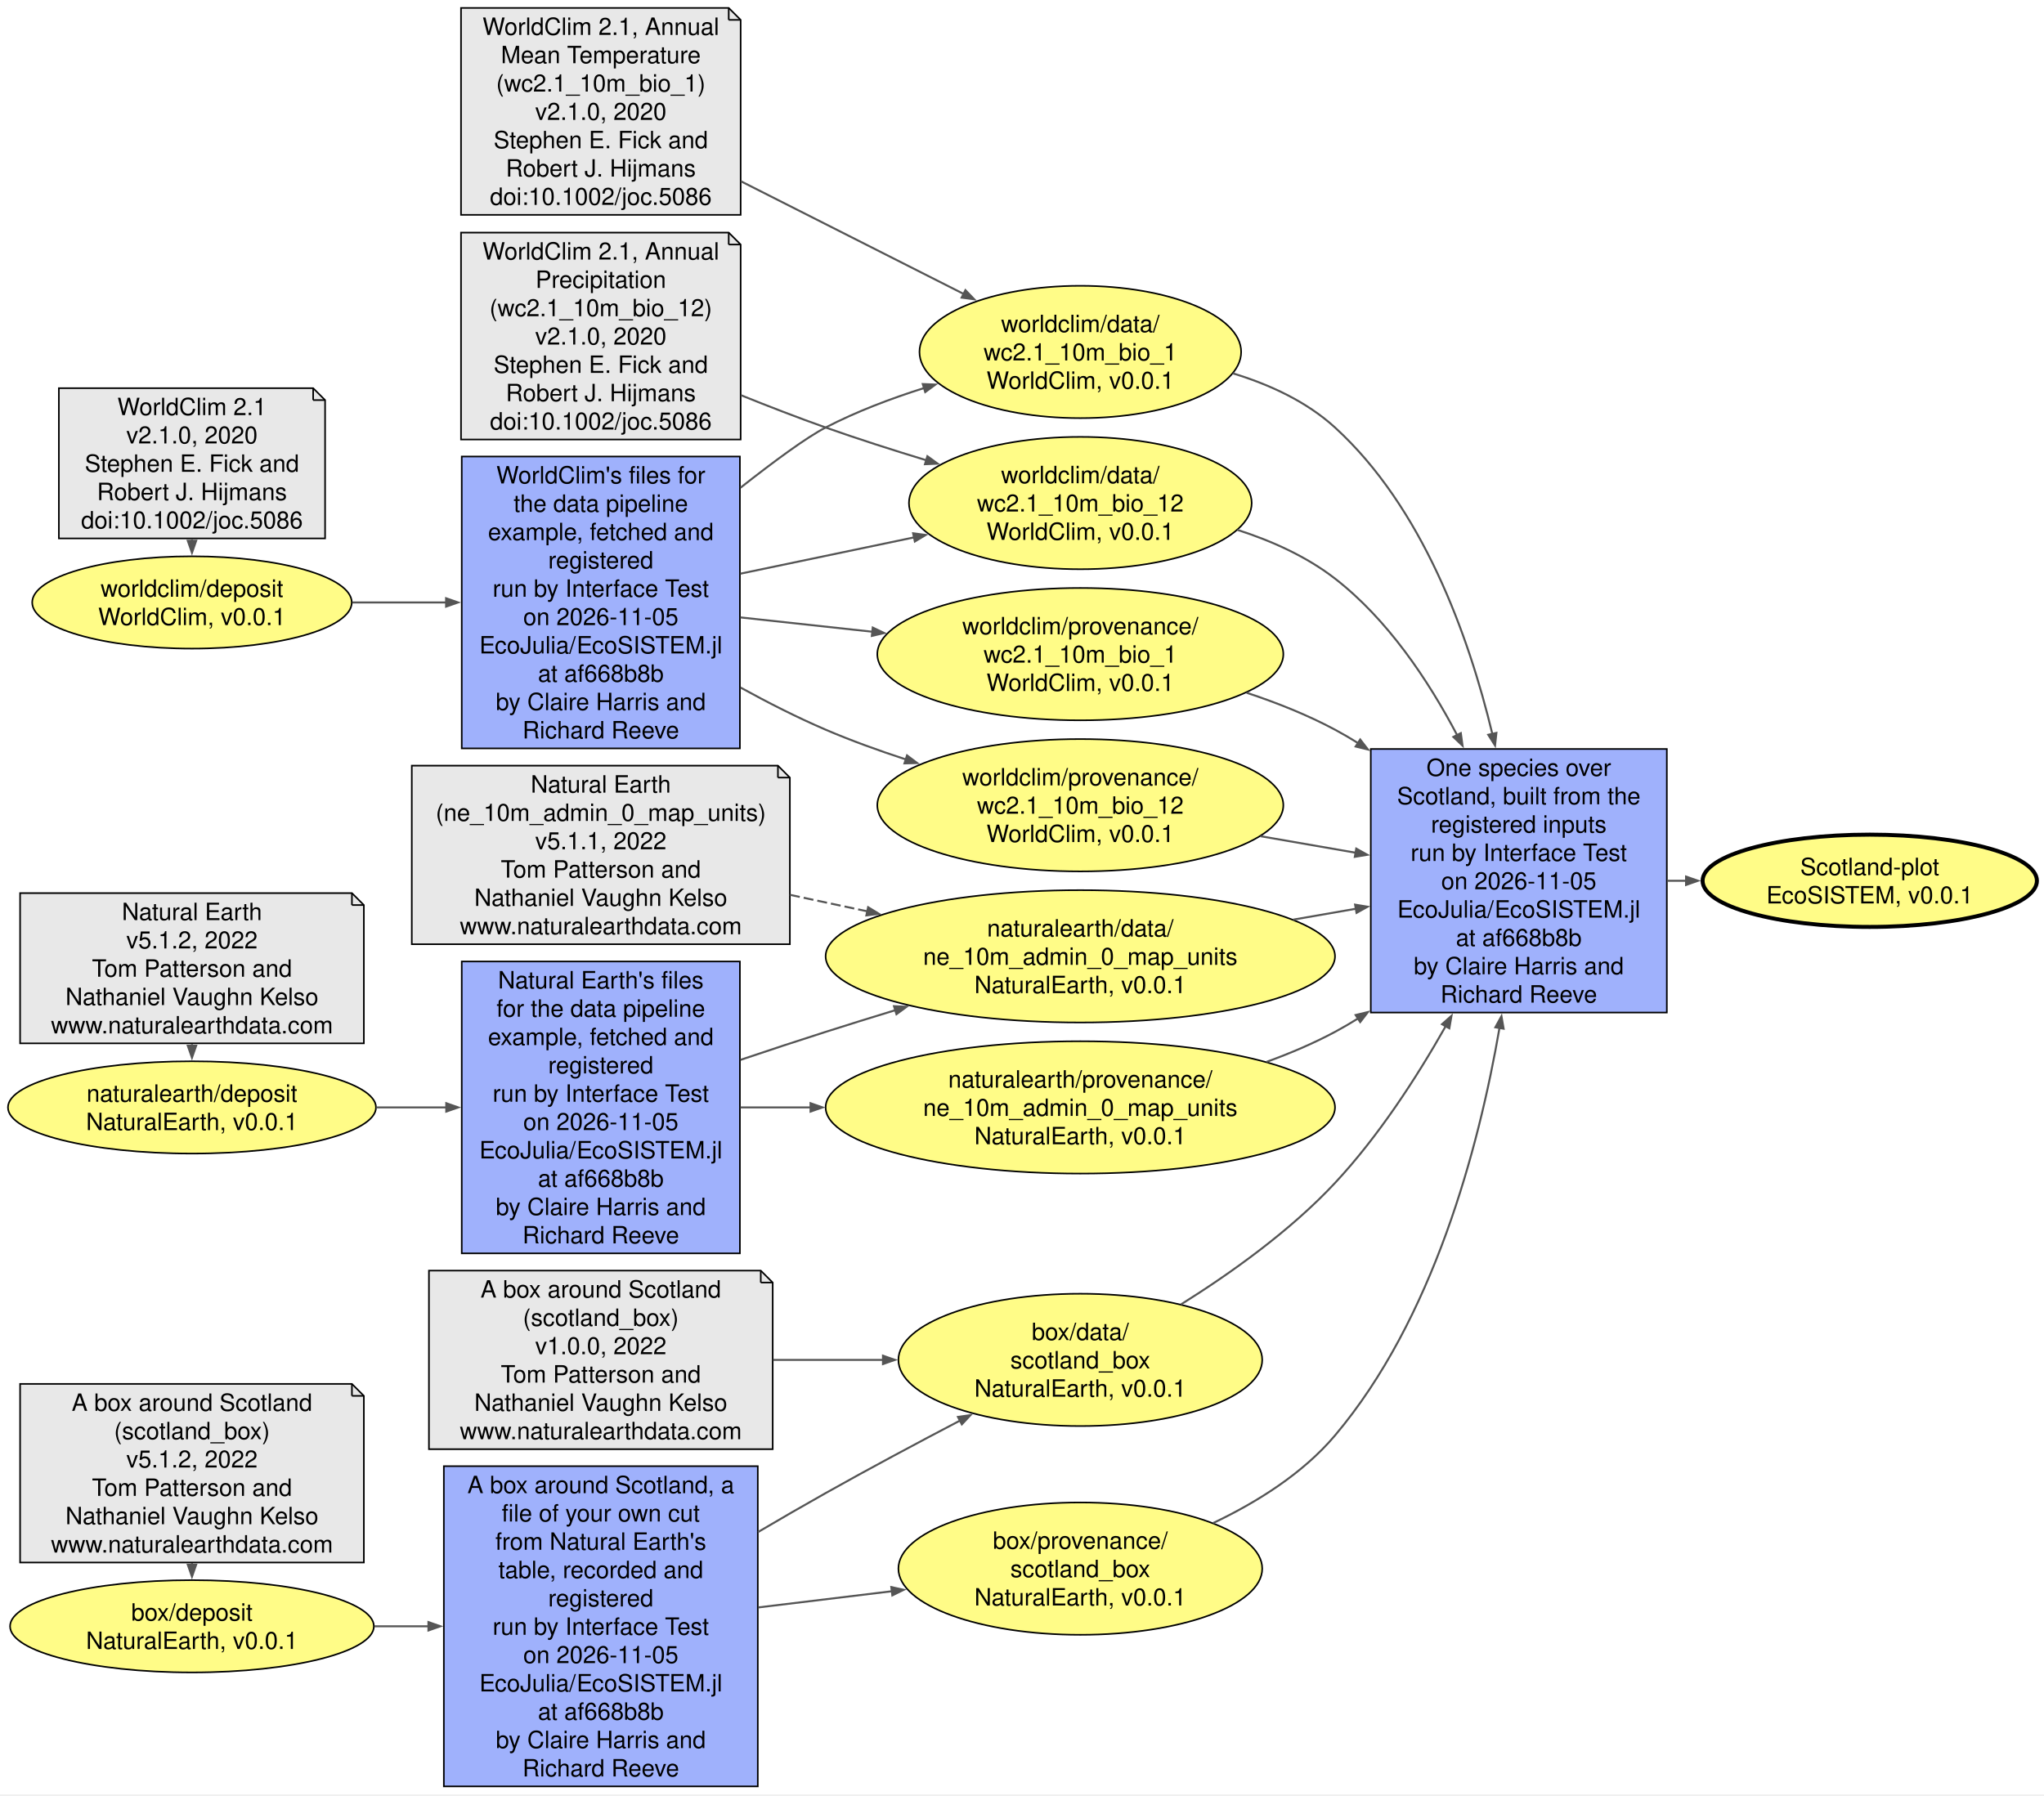
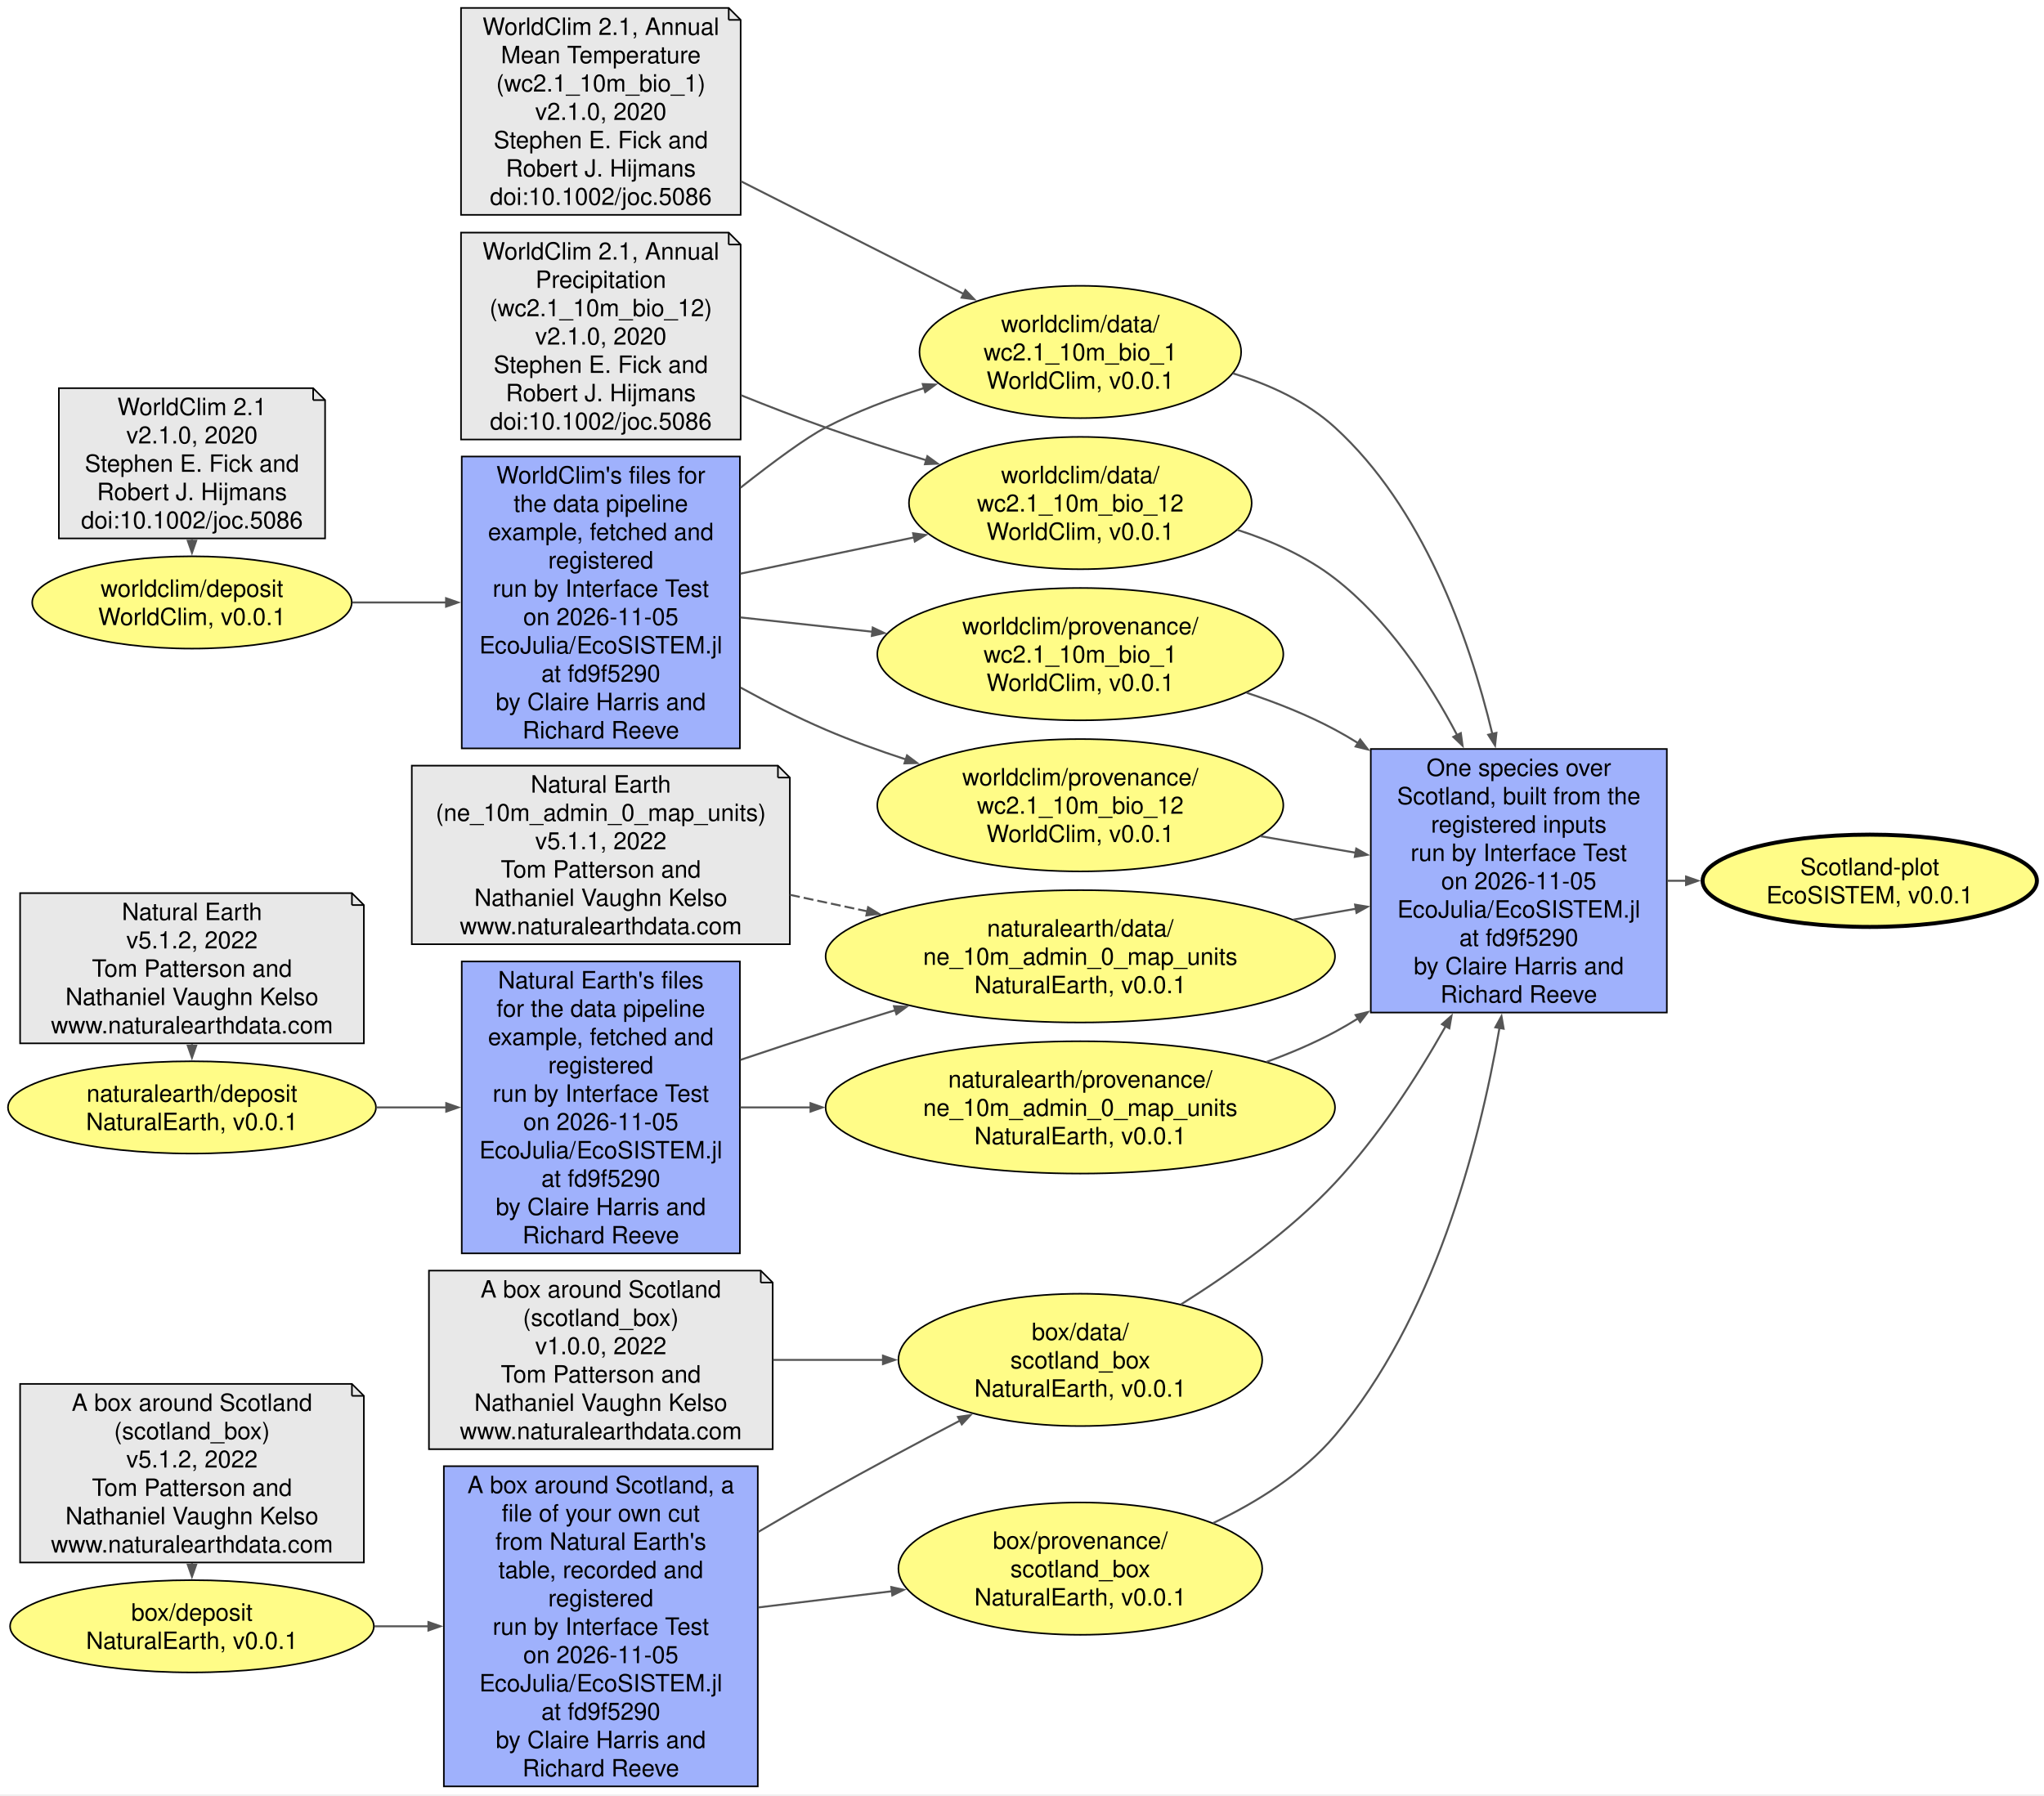
<svg xmlns="http://www.w3.org/2000/svg" width="1028pt" height="903pt" viewBox="0.00 0.00 1028.00 903.00">
  <g id="graph0" class="graph" transform="scale(1 1) rotate(0) translate(4 898.57)">
    <polygon fill="white" stroke="none" points="-4,4 -4,-898.57 1024.44,-898.57 1024.44,4 -4,4" />
    <g id="node1" class="node">
      <ellipse fill="#fffc87" stroke="black" stroke-width="2" cx="936.37" cy="-455.53" rx="84.07" ry="23.21" />
      <text xml:space="preserve" text-anchor="middle" x="936.37" y="-458.38" font-family="Helvetica,sans-Serif" font-size="12.00">Scotland-plot</text>
      <text xml:space="preserve" text-anchor="middle" x="936.37" y="-444.13" font-family="Helvetica,sans-Serif" font-size="12.00">EcoSISTEM, v0.0.1</text>
    </g>
    <g id="node2" class="node">
      <ellipse fill="#fffc87" stroke="black" stroke-width="0.8" cx="539.33" cy="-721.53" rx="80.89" ry="33.28" />
      <text xml:space="preserve" text-anchor="middle" x="539.33" y="-731.51" font-family="Helvetica,sans-Serif" font-size="12.00">worldclim/data/</text>
      <text xml:space="preserve" text-anchor="middle" x="539.33" y="-717.26" font-family="Helvetica,sans-Serif" font-size="12.00">wc2.1_10m_bio_1</text>
      <text xml:space="preserve" text-anchor="middle" x="539.33" y="-703.01" font-family="Helvetica,sans-Serif" font-size="12.00">WorldClim, v0.0.1</text>
    </g>
    <g id="node20" class="node">
      <polygon fill="#9fb1fc" stroke="black" stroke-width="0.8" points="834.31,-521.82 685.42,-521.82 685.42,-389.25 834.31,-389.25 834.31,-521.82" />
      <text xml:space="preserve" text-anchor="middle" x="759.86" y="-508.26" font-family="Helvetica,sans-Serif" font-size="12.00">One species over</text>
      <text xml:space="preserve" text-anchor="middle" x="759.86" y="-494.01" font-family="Helvetica,sans-Serif" font-size="12.00">Scotland, built from the</text>
      <text xml:space="preserve" text-anchor="middle" x="759.86" y="-479.76" font-family="Helvetica,sans-Serif" font-size="12.00">registered inputs</text>
      <text xml:space="preserve" text-anchor="middle" x="759.86" y="-465.51" font-family="Helvetica,sans-Serif" font-size="12.00">run by Interface Test</text>
      <text xml:space="preserve" text-anchor="middle" x="759.86" y="-451.26" font-family="Helvetica,sans-Serif" font-size="12.00">on 2026-11-05</text>
      <text xml:space="preserve" text-anchor="middle" x="759.86" y="-437.01" font-family="Helvetica,sans-Serif" font-size="12.00">EcoJulia/EcoSISTEM.jl</text>
-       <text xml:space="preserve" text-anchor="middle" x="759.86" y="-422.76" font-family="Helvetica,sans-Serif" font-size="12.00">at af668b8b</text>
+       <text xml:space="preserve" text-anchor="middle" x="759.86" y="-422.76" font-family="Helvetica,sans-Serif" font-size="12.00">at fd9f5290</text>
      <text xml:space="preserve" text-anchor="middle" x="759.86" y="-408.51" font-family="Helvetica,sans-Serif" font-size="12.00">by Claire Harris and</text>
      <text xml:space="preserve" text-anchor="middle" x="759.86" y="-394.26" font-family="Helvetica,sans-Serif" font-size="12.00">Richard Reeve</text>
    </g>
    <g id="edge8" class="edge">
      <path fill="none" stroke="#555555" d="M616,-710.79C634.54,-705.15 653.13,-696.58 667.42,-683.53 711.32,-643.45 734.52,-579.42 746.55,-529.4" />
      <polygon fill="#555555" stroke="#555555" points="748.59,-529.92 747.91,-523.6 744.5,-528.97 748.59,-529.92" />
    </g>
    <g id="node3" class="node">
      <polygon fill="#e8e8e8" stroke="black" stroke-width="0.8" points="362.5,-894.57 227.86,-894.57 227.86,-790.5 368.5,-790.5 368.5,-888.57 362.5,-894.57" />
      <polyline fill="none" stroke="black" stroke-width="0.8" points="362.5,-894.57 362.5,-888.57" />
      <polyline fill="none" stroke="black" stroke-width="0.8" points="368.5,-888.57 362.5,-888.57" />
      <text xml:space="preserve" text-anchor="middle" x="298.18" y="-881.01" font-family="Helvetica,sans-Serif" font-size="12.00">WorldClim 2.1, Annual</text>
      <text xml:space="preserve" text-anchor="middle" x="298.18" y="-866.76" font-family="Helvetica,sans-Serif" font-size="12.00">Mean Temperature</text>
      <text xml:space="preserve" text-anchor="middle" x="298.18" y="-852.51" font-family="Helvetica,sans-Serif" font-size="12.00">(wc2.1_10m_bio_1)</text>
      <text xml:space="preserve" text-anchor="middle" x="298.18" y="-838.26" font-family="Helvetica,sans-Serif" font-size="12.00">v2.1.0, 2020</text>
      <text xml:space="preserve" text-anchor="middle" x="298.18" y="-824.01" font-family="Helvetica,sans-Serif" font-size="12.00">Stephen E. Fick and</text>
      <text xml:space="preserve" text-anchor="middle" x="298.18" y="-809.76" font-family="Helvetica,sans-Serif" font-size="12.00">Robert J. Hijmans</text>
      <text xml:space="preserve" text-anchor="middle" x="298.18" y="-795.51" font-family="Helvetica,sans-Serif" font-size="12.00">doi:10.1002/joc.5086</text>
    </g>
    <g id="edge1" class="edge">
      <path fill="none" stroke="#555555" d="M368.67,-807.37C404.23,-789.38 446.99,-767.75 480.69,-750.7" />
      <polygon fill="#555555" stroke="#555555" points="481.55,-752.62 485.96,-748.03 479.65,-748.87 481.55,-752.62" />
    </g>
    <g id="node4" class="node">
      <ellipse fill="#fffc87" stroke="black" stroke-width="0.8" cx="539.33" cy="-645.53" rx="86.19" ry="33.28" />
      <text xml:space="preserve" text-anchor="middle" x="539.33" y="-655.51" font-family="Helvetica,sans-Serif" font-size="12.00">worldclim/data/</text>
      <text xml:space="preserve" text-anchor="middle" x="539.33" y="-641.26" font-family="Helvetica,sans-Serif" font-size="12.00">wc2.1_10m_bio_12</text>
      <text xml:space="preserve" text-anchor="middle" x="539.33" y="-627.01" font-family="Helvetica,sans-Serif" font-size="12.00">WorldClim, v0.0.1</text>
    </g>
    <g id="edge9" class="edge">
      <path fill="none" stroke="#555555" d="M618.3,-632.05C635.66,-626.48 653.13,-618.62 667.42,-607.53 693.77,-587.09 714.19,-556.73 728.99,-528.52" />
      <polygon fill="#555555" stroke="#555555" points="730.69,-529.8 731.56,-523.5 726.95,-527.89 730.69,-529.8" />
    </g>
    <g id="node5" class="node">
      <polygon fill="#e8e8e8" stroke="black" stroke-width="0.8" points="362.5,-781.57 227.86,-781.57 227.86,-677.5 368.5,-677.5 368.5,-775.57 362.5,-781.57" />
      <polyline fill="none" stroke="black" stroke-width="0.8" points="362.5,-781.57 362.5,-775.57" />
      <polyline fill="none" stroke="black" stroke-width="0.8" points="368.5,-775.57 362.5,-775.57" />
      <text xml:space="preserve" text-anchor="middle" x="298.18" y="-768.01" font-family="Helvetica,sans-Serif" font-size="12.00">WorldClim 2.1, Annual</text>
      <text xml:space="preserve" text-anchor="middle" x="298.18" y="-753.76" font-family="Helvetica,sans-Serif" font-size="12.00">Precipitation</text>
      <text xml:space="preserve" text-anchor="middle" x="298.18" y="-739.51" font-family="Helvetica,sans-Serif" font-size="12.00">(wc2.1_10m_bio_12)</text>
      <text xml:space="preserve" text-anchor="middle" x="298.18" y="-725.26" font-family="Helvetica,sans-Serif" font-size="12.00">v2.1.0, 2020</text>
      <text xml:space="preserve" text-anchor="middle" x="298.18" y="-711.01" font-family="Helvetica,sans-Serif" font-size="12.00">Stephen E. Fick and</text>
      <text xml:space="preserve" text-anchor="middle" x="298.18" y="-696.76" font-family="Helvetica,sans-Serif" font-size="12.00">Robert J. Hijmans</text>
      <text xml:space="preserve" text-anchor="middle" x="298.18" y="-682.51" font-family="Helvetica,sans-Serif" font-size="12.00">doi:10.1002/joc.5086</text>
    </g>
    <g id="edge2" class="edge">
      <path fill="none" stroke="#555555" d="M368.71,-699.75C382.7,-694.11 397.37,-688.44 411.25,-683.53 427.49,-677.79 445.09,-672.16 461.87,-667.06" />
      <polygon fill="#555555" stroke="#555555" points="462.42,-669.09 467.56,-665.35 461.21,-665.07 462.42,-669.09" />
    </g>
    <g id="node6" class="node">
      <ellipse fill="#fffc87" stroke="black" stroke-width="0.8" cx="539.33" cy="-569.53" rx="102.1" ry="33.28" />
      <text xml:space="preserve" text-anchor="middle" x="539.33" y="-579.51" font-family="Helvetica,sans-Serif" font-size="12.00">worldclim/provenance/</text>
      <text xml:space="preserve" text-anchor="middle" x="539.33" y="-565.26" font-family="Helvetica,sans-Serif" font-size="12.00">wc2.1_10m_bio_1</text>
      <text xml:space="preserve" text-anchor="middle" x="539.33" y="-551.01" font-family="Helvetica,sans-Serif" font-size="12.00">WorldClim, v0.0.1</text>
    </g>
    <g id="edge10" class="edge">
      <path fill="none" stroke="#555555" d="M622.95,-550.12C638.18,-545.08 653.61,-538.93 667.42,-531.53 671.36,-529.42 675.29,-527.12 679.18,-524.69" />
      <polygon fill="#555555" stroke="#555555" points="680.09,-526.6 683.98,-521.57 677.81,-523.07 680.09,-526.6" />
    </g>
    <g id="node7" class="node">
      <ellipse fill="#fffc87" stroke="black" stroke-width="0.8" cx="539.33" cy="-493.53" rx="102.1" ry="33.28" />
      <text xml:space="preserve" text-anchor="middle" x="539.33" y="-503.51" font-family="Helvetica,sans-Serif" font-size="12.00">worldclim/provenance/</text>
      <text xml:space="preserve" text-anchor="middle" x="539.33" y="-489.26" font-family="Helvetica,sans-Serif" font-size="12.00">wc2.1_10m_bio_12</text>
      <text xml:space="preserve" text-anchor="middle" x="539.33" y="-475.01" font-family="Helvetica,sans-Serif" font-size="12.00">WorldClim, v0.0.1</text>
    </g>
    <g id="edge11" class="edge">
      <path fill="none" stroke="#555555" d="M629.85,-477.97C645.79,-475.2 662.32,-472.32 678.01,-469.6" />
      <polygon fill="#555555" stroke="#555555" points="678.11,-471.71 683.66,-468.61 677.39,-467.57 678.11,-471.71" />
    </g>
    <g id="node8" class="node">
      <ellipse fill="#fffc87" stroke="black" stroke-width="0.8" cx="539.33" cy="-417.53" rx="128.09" ry="33.28" />
      <text xml:space="preserve" text-anchor="middle" x="539.33" y="-427.51" font-family="Helvetica,sans-Serif" font-size="12.00">naturalearth/data/</text>
      <text xml:space="preserve" text-anchor="middle" x="539.33" y="-413.26" font-family="Helvetica,sans-Serif" font-size="12.00">ne_10m_admin_0_map_units</text>
      <text xml:space="preserve" text-anchor="middle" x="539.33" y="-399.01" font-family="Helvetica,sans-Serif" font-size="12.00">NaturalEarth, v0.0.1</text>
    </g>
    <g id="edge12" class="edge">
      <path fill="none" stroke="#555555" d="M646.4,-435.98C657.09,-437.84 667.82,-439.7 678.18,-441.51" />
      <polygon fill="#555555" stroke="#555555" points="677.53,-443.52 683.8,-442.48 678.25,-439.39 677.53,-443.52" />
    </g>
    <g id="node9" class="node">
      <polygon fill="#e8e8e8" stroke="black" stroke-width="0.8" points="387.25,-513.44 203.11,-513.44 203.11,-423.62 393.25,-423.62 393.25,-507.44 387.25,-513.44" />
      <polyline fill="none" stroke="black" stroke-width="0.8" points="387.25,-513.44 387.25,-507.44" />
      <polyline fill="none" stroke="black" stroke-width="0.8" points="393.25,-507.44 387.25,-507.44" />
      <text xml:space="preserve" text-anchor="middle" x="298.18" y="-499.88" font-family="Helvetica,sans-Serif" font-size="12.00">Natural Earth</text>
      <text xml:space="preserve" text-anchor="middle" x="298.18" y="-485.63" font-family="Helvetica,sans-Serif" font-size="12.00">(ne_10m_admin_0_map_units)</text>
      <text xml:space="preserve" text-anchor="middle" x="298.18" y="-471.38" font-family="Helvetica,sans-Serif" font-size="12.00">v5.1.1, 2022</text>
      <text xml:space="preserve" text-anchor="middle" x="298.18" y="-457.13" font-family="Helvetica,sans-Serif" font-size="12.00">Tom Patterson and</text>
      <text xml:space="preserve" text-anchor="middle" x="298.18" y="-442.88" font-family="Helvetica,sans-Serif" font-size="12.00">Nathaniel Vaughn Kelso</text>
      <text xml:space="preserve" text-anchor="middle" x="298.18" y="-428.63" font-family="Helvetica,sans-Serif" font-size="12.00">www.naturalearthdata.com</text>
    </g>
    <g id="edge5" class="edge">
      <path fill="none" stroke="#555555" stroke-dasharray="5,2" d="M393.35,-448.45C406.15,-445.72 419.35,-442.91 432.33,-440.14" />
      <polygon fill="#555555" stroke="#555555" points="432.61,-442.23 438.04,-438.92 431.73,-438.12 432.61,-442.23" />
    </g>
    <g id="node10" class="node">
      <ellipse fill="#fffc87" stroke="black" stroke-width="0.8" cx="539.33" cy="-341.53" rx="128.09" ry="33.28" />
      <text xml:space="preserve" text-anchor="middle" x="539.33" y="-351.51" font-family="Helvetica,sans-Serif" font-size="12.00">naturalearth/provenance/</text>
      <text xml:space="preserve" text-anchor="middle" x="539.33" y="-337.26" font-family="Helvetica,sans-Serif" font-size="12.00">ne_10m_admin_0_map_units</text>
      <text xml:space="preserve" text-anchor="middle" x="539.33" y="-323.01" font-family="Helvetica,sans-Serif" font-size="12.00">NaturalEarth, v0.0.1</text>
    </g>
    <g id="edge13" class="edge">
      <path fill="none" stroke="#555555" d="M633.04,-364.45C644.91,-368.76 656.66,-373.77 667.42,-379.53 671.36,-381.65 675.29,-383.95 679.18,-386.38" />
      <polygon fill="#555555" stroke="#555555" points="677.81,-388 683.98,-389.5 680.09,-384.47 677.81,-388" />
    </g>
    <g id="node11" class="node">
      <ellipse fill="#fffc87" stroke="black" stroke-width="0.8" cx="539.33" cy="-214.53" rx="91.49" ry="33.28" />
      <text xml:space="preserve" text-anchor="middle" x="539.33" y="-224.51" font-family="Helvetica,sans-Serif" font-size="12.00">box/data/</text>
      <text xml:space="preserve" text-anchor="middle" x="539.33" y="-210.26" font-family="Helvetica,sans-Serif" font-size="12.00">scotland_box</text>
      <text xml:space="preserve" text-anchor="middle" x="539.33" y="-196.01" font-family="Helvetica,sans-Serif" font-size="12.00">NaturalEarth, v0.0.1</text>
    </g>
    <g id="edge14" class="edge">
      <path fill="none" stroke="#555555" d="M589.91,-242.41C615.09,-258.17 645,-279.51 667.42,-303.53 689.1,-326.78 708.17,-355.99 723.2,-382.58" />
      <polygon fill="#555555" stroke="#555555" points="721.24,-383.38 726,-387.6 724.91,-381.33 721.24,-383.38" />
    </g>
    <g id="node12" class="node">
      <polygon fill="#e8e8e8" stroke="black" stroke-width="0.8" points="378.62,-259.44 211.73,-259.44 211.73,-169.62 384.62,-169.62 384.62,-253.44 378.62,-259.44" />
      <polyline fill="none" stroke="black" stroke-width="0.8" points="378.62,-259.44 378.62,-253.44" />
      <polyline fill="none" stroke="black" stroke-width="0.8" points="384.62,-253.44 378.62,-253.44" />
      <text xml:space="preserve" text-anchor="middle" x="298.18" y="-245.88" font-family="Helvetica,sans-Serif" font-size="12.00">A box around Scotland</text>
      <text xml:space="preserve" text-anchor="middle" x="298.18" y="-231.63" font-family="Helvetica,sans-Serif" font-size="12.00">(scotland_box)</text>
      <text xml:space="preserve" text-anchor="middle" x="298.18" y="-217.38" font-family="Helvetica,sans-Serif" font-size="12.00">v1.0.0, 2022</text>
      <text xml:space="preserve" text-anchor="middle" x="298.18" y="-203.13" font-family="Helvetica,sans-Serif" font-size="12.00">Tom Patterson and</text>
      <text xml:space="preserve" text-anchor="middle" x="298.18" y="-188.88" font-family="Helvetica,sans-Serif" font-size="12.00">Nathaniel Vaughn Kelso</text>
      <text xml:space="preserve" text-anchor="middle" x="298.18" y="-174.63" font-family="Helvetica,sans-Serif" font-size="12.00">www.naturalearthdata.com</text>
    </g>
    <g id="edge3" class="edge">
      <path fill="none" stroke="#555555" d="M384.84,-214.53C402.83,-214.53 421.93,-214.53 440.32,-214.53" />
      <polygon fill="#555555" stroke="#555555" points="440.09,-216.64 446.09,-214.54 440.09,-212.44 440.09,-216.64" />
    </g>
    <g id="node13" class="node">
      <ellipse fill="#fffc87" stroke="black" stroke-width="0.8" cx="539.33" cy="-109.53" rx="91.49" ry="33.28" />
      <text xml:space="preserve" text-anchor="middle" x="539.33" y="-119.51" font-family="Helvetica,sans-Serif" font-size="12.00">box/provenance/</text>
      <text xml:space="preserve" text-anchor="middle" x="539.33" y="-105.26" font-family="Helvetica,sans-Serif" font-size="12.00">scotland_box</text>
      <text xml:space="preserve" text-anchor="middle" x="539.33" y="-91.01" font-family="Helvetica,sans-Serif" font-size="12.00">NaturalEarth, v0.0.1</text>
    </g>
    <g id="edge15" class="edge">
      <path fill="none" stroke="#555555" d="M606.14,-132.46C628.19,-142.94 651.25,-157.38 667.42,-176.53 716.71,-234.92 739.63,-320.6 750.16,-381.58" />
      <polygon fill="#555555" stroke="#555555" points="748.07,-381.83 751.14,-387.4 752.22,-381.13 748.07,-381.83" />
    </g>
    <g id="node14" class="node">
      <ellipse fill="#fffc87" stroke="black" stroke-width="0.8" cx="92.55" cy="-595.53" rx="80.36" ry="23.21" />
      <text xml:space="preserve" text-anchor="middle" x="92.55" y="-598.38" font-family="Helvetica,sans-Serif" font-size="12.00">worldclim/deposit</text>
      <text xml:space="preserve" text-anchor="middle" x="92.55" y="-584.13" font-family="Helvetica,sans-Serif" font-size="12.00">WorldClim, v0.0.1</text>
    </g>
    <g id="node21" class="node">
      <polygon fill="#9fb1fc" stroke="black" stroke-width="0.8" points="368.12,-668.94 228.23,-668.94 228.23,-522.12 368.12,-522.12 368.12,-668.94" />
      <text xml:space="preserve" text-anchor="middle" x="298.18" y="-655.38" font-family="Helvetica,sans-Serif" font-size="12.00">WorldClim's files for</text>
      <text xml:space="preserve" text-anchor="middle" x="298.18" y="-641.13" font-family="Helvetica,sans-Serif" font-size="12.00">the data pipeline</text>
      <text xml:space="preserve" text-anchor="middle" x="298.18" y="-626.88" font-family="Helvetica,sans-Serif" font-size="12.00">example, fetched and</text>
      <text xml:space="preserve" text-anchor="middle" x="298.18" y="-612.63" font-family="Helvetica,sans-Serif" font-size="12.00">registered</text>
      <text xml:space="preserve" text-anchor="middle" x="298.18" y="-598.38" font-family="Helvetica,sans-Serif" font-size="12.00">run by Interface Test</text>
      <text xml:space="preserve" text-anchor="middle" x="298.18" y="-584.13" font-family="Helvetica,sans-Serif" font-size="12.00">on 2026-11-05</text>
      <text xml:space="preserve" text-anchor="middle" x="298.18" y="-569.88" font-family="Helvetica,sans-Serif" font-size="12.00">EcoJulia/EcoSISTEM.jl</text>
-       <text xml:space="preserve" text-anchor="middle" x="298.18" y="-555.63" font-family="Helvetica,sans-Serif" font-size="12.00">at af668b8b</text>
+       <text xml:space="preserve" text-anchor="middle" x="298.18" y="-555.63" font-family="Helvetica,sans-Serif" font-size="12.00">at fd9f5290</text>
      <text xml:space="preserve" text-anchor="middle" x="298.18" y="-541.38" font-family="Helvetica,sans-Serif" font-size="12.00">by Claire Harris and</text>
      <text xml:space="preserve" text-anchor="middle" x="298.18" y="-527.13" font-family="Helvetica,sans-Serif" font-size="12.00">Richard Reeve</text>
    </g>
    <g id="edge16" class="edge">
      <path fill="none" stroke="#555555" d="M173.15,-595.53C188.68,-595.53 204.94,-595.53 220.37,-595.53" />
      <polygon fill="#555555" stroke="#555555" points="220.36,-597.64 226.36,-595.54 220.36,-593.44 220.36,-597.64" />
    </g>
    <g id="node15" class="node">
      <polygon fill="#e8e8e8" stroke="black" stroke-width="0.8" points="153.5,-703.32 25.61,-703.32 25.61,-627.75 159.5,-627.75 159.5,-697.32 153.5,-703.32" />
      <polyline fill="none" stroke="black" stroke-width="0.8" points="153.5,-703.32 153.5,-697.32" />
      <polyline fill="none" stroke="black" stroke-width="0.8" points="159.5,-697.32 153.5,-697.32" />
      <text xml:space="preserve" text-anchor="middle" x="92.55" y="-689.76" font-family="Helvetica,sans-Serif" font-size="12.00">WorldClim 2.1</text>
      <text xml:space="preserve" text-anchor="middle" x="92.55" y="-675.51" font-family="Helvetica,sans-Serif" font-size="12.00">v2.1.0, 2020</text>
      <text xml:space="preserve" text-anchor="middle" x="92.55" y="-661.26" font-family="Helvetica,sans-Serif" font-size="12.00">Stephen E. Fick and</text>
      <text xml:space="preserve" text-anchor="middle" x="92.55" y="-647.01" font-family="Helvetica,sans-Serif" font-size="12.00">Robert J. Hijmans</text>
      <text xml:space="preserve" text-anchor="middle" x="92.55" y="-632.76" font-family="Helvetica,sans-Serif" font-size="12.00">doi:10.1002/joc.5086</text>
    </g>
    <g id="edge4" class="edge">
      <path fill="none" stroke="#555555" d="M92.55,-627.4C92.55,-627.06 92.55,-626.71 92.55,-626.36" />
      <polygon fill="#555555" stroke="#555555" points="94.65,-626.56 92.55,-620.56 90.45,-626.56 94.65,-626.56" />
    </g>
    <g id="node16" class="node">
      <ellipse fill="#fffc87" stroke="black" stroke-width="0.8" cx="92.55" cy="-341.53" rx="92.55" ry="23.21" />
      <text xml:space="preserve" text-anchor="middle" x="92.55" y="-344.38" font-family="Helvetica,sans-Serif" font-size="12.00">naturalearth/deposit</text>
      <text xml:space="preserve" text-anchor="middle" x="92.55" y="-330.13" font-family="Helvetica,sans-Serif" font-size="12.00">NaturalEarth, v0.0.1</text>
    </g>
    <g id="node22" class="node">
      <polygon fill="#9fb1fc" stroke="black" stroke-width="0.8" points="368.12,-414.94 228.23,-414.94 228.23,-268.12 368.12,-268.12 368.12,-414.94" />
      <text xml:space="preserve" text-anchor="middle" x="298.18" y="-401.38" font-family="Helvetica,sans-Serif" font-size="12.00">Natural Earth's files</text>
      <text xml:space="preserve" text-anchor="middle" x="298.18" y="-387.13" font-family="Helvetica,sans-Serif" font-size="12.00">for the data pipeline</text>
      <text xml:space="preserve" text-anchor="middle" x="298.18" y="-372.88" font-family="Helvetica,sans-Serif" font-size="12.00">example, fetched and</text>
      <text xml:space="preserve" text-anchor="middle" x="298.18" y="-358.63" font-family="Helvetica,sans-Serif" font-size="12.00">registered</text>
      <text xml:space="preserve" text-anchor="middle" x="298.18" y="-344.38" font-family="Helvetica,sans-Serif" font-size="12.00">run by Interface Test</text>
      <text xml:space="preserve" text-anchor="middle" x="298.18" y="-330.13" font-family="Helvetica,sans-Serif" font-size="12.00">on 2026-11-05</text>
      <text xml:space="preserve" text-anchor="middle" x="298.18" y="-315.88" font-family="Helvetica,sans-Serif" font-size="12.00">EcoJulia/EcoSISTEM.jl</text>
-       <text xml:space="preserve" text-anchor="middle" x="298.18" y="-301.63" font-family="Helvetica,sans-Serif" font-size="12.00">at af668b8b</text>
+       <text xml:space="preserve" text-anchor="middle" x="298.18" y="-301.63" font-family="Helvetica,sans-Serif" font-size="12.00">at fd9f5290</text>
      <text xml:space="preserve" text-anchor="middle" x="298.18" y="-287.38" font-family="Helvetica,sans-Serif" font-size="12.00">by Claire Harris and</text>
      <text xml:space="preserve" text-anchor="middle" x="298.18" y="-273.13" font-family="Helvetica,sans-Serif" font-size="12.00">Richard Reeve</text>
    </g>
    <g id="edge17" class="edge">
      <path fill="none" stroke="#555555" d="M185.24,-341.53C197.01,-341.53 208.97,-341.53 220.48,-341.53" />
      <polygon fill="#555555" stroke="#555555" points="220.45,-343.64 226.45,-341.54 220.45,-339.44 220.45,-343.64" />
    </g>
    <g id="node17" class="node">
      <polygon fill="#e8e8e8" stroke="black" stroke-width="0.8" points="173,-449.32 6.11,-449.32 6.11,-373.75 179,-373.75 179,-443.32 173,-449.32" />
      <polyline fill="none" stroke="black" stroke-width="0.8" points="173,-449.32 173,-443.32" />
      <polyline fill="none" stroke="black" stroke-width="0.8" points="179,-443.32 173,-443.32" />
      <text xml:space="preserve" text-anchor="middle" x="92.55" y="-435.76" font-family="Helvetica,sans-Serif" font-size="12.00">Natural Earth</text>
      <text xml:space="preserve" text-anchor="middle" x="92.55" y="-421.51" font-family="Helvetica,sans-Serif" font-size="12.00">v5.1.2, 2022</text>
      <text xml:space="preserve" text-anchor="middle" x="92.55" y="-407.26" font-family="Helvetica,sans-Serif" font-size="12.00">Tom Patterson and</text>
      <text xml:space="preserve" text-anchor="middle" x="92.55" y="-393.01" font-family="Helvetica,sans-Serif" font-size="12.00">Nathaniel Vaughn Kelso</text>
      <text xml:space="preserve" text-anchor="middle" x="92.55" y="-378.76" font-family="Helvetica,sans-Serif" font-size="12.00">www.naturalearthdata.com</text>
    </g>
    <g id="edge6" class="edge">
      <path fill="none" stroke="#555555" stroke-dasharray="5,2" d="M92.55,-373.4C92.55,-373.06 92.55,-372.71 92.55,-372.36" />
      <polygon fill="#555555" stroke="#555555" points="94.65,-372.56 92.55,-366.56 90.45,-372.56 94.65,-372.56" />
    </g>
    <g id="node18" class="node">
      <ellipse fill="#fffc87" stroke="black" stroke-width="0.8" cx="92.55" cy="-80.53" rx="91.49" ry="23.21" />
      <text xml:space="preserve" text-anchor="middle" x="92.55" y="-83.38" font-family="Helvetica,sans-Serif" font-size="12.00">box/deposit</text>
      <text xml:space="preserve" text-anchor="middle" x="92.55" y="-69.13" font-family="Helvetica,sans-Serif" font-size="12.00">NaturalEarth, v0.0.1</text>
    </g>
    <g id="node23" class="node">
      <polygon fill="#9fb1fc" stroke="black" stroke-width="0.8" points="377.12,-161.07 219.23,-161.07 219.23,0 377.12,0 377.12,-161.07" />
      <text xml:space="preserve" text-anchor="middle" x="298.18" y="-147.51" font-family="Helvetica,sans-Serif" font-size="12.00">A box around Scotland, a</text>
      <text xml:space="preserve" text-anchor="middle" x="298.18" y="-133.26" font-family="Helvetica,sans-Serif" font-size="12.00">file of your own cut</text>
      <text xml:space="preserve" text-anchor="middle" x="298.18" y="-119.01" font-family="Helvetica,sans-Serif" font-size="12.00">from Natural Earth's</text>
      <text xml:space="preserve" text-anchor="middle" x="298.18" y="-104.76" font-family="Helvetica,sans-Serif" font-size="12.00">table, recorded and</text>
      <text xml:space="preserve" text-anchor="middle" x="298.18" y="-90.51" font-family="Helvetica,sans-Serif" font-size="12.00">registered</text>
      <text xml:space="preserve" text-anchor="middle" x="298.18" y="-76.26" font-family="Helvetica,sans-Serif" font-size="12.00">run by Interface Test</text>
      <text xml:space="preserve" text-anchor="middle" x="298.18" y="-62.01" font-family="Helvetica,sans-Serif" font-size="12.00">on 2026-11-05</text>
      <text xml:space="preserve" text-anchor="middle" x="298.18" y="-47.76" font-family="Helvetica,sans-Serif" font-size="12.00">EcoJulia/EcoSISTEM.jl</text>
-       <text xml:space="preserve" text-anchor="middle" x="298.18" y="-33.51" font-family="Helvetica,sans-Serif" font-size="12.00">at af668b8b</text>
+       <text xml:space="preserve" text-anchor="middle" x="298.18" y="-33.51" font-family="Helvetica,sans-Serif" font-size="12.00">at fd9f5290</text>
      <text xml:space="preserve" text-anchor="middle" x="298.18" y="-19.26" font-family="Helvetica,sans-Serif" font-size="12.00">by Claire Harris and</text>
      <text xml:space="preserve" text-anchor="middle" x="298.18" y="-5.01" font-family="Helvetica,sans-Serif" font-size="12.00">Richard Reeve</text>
    </g>
    <g id="edge18" class="edge">
      <path fill="none" stroke="#555555" d="M184.35,-80.53C193.38,-80.53 202.53,-80.53 211.5,-80.53" />
      <polygon fill="#555555" stroke="#555555" points="211.48,-82.64 217.48,-80.54 211.48,-78.44 211.48,-82.64" />
    </g>
    <g id="node19" class="node">
      <polygon fill="#e8e8e8" stroke="black" stroke-width="0.8" points="173,-202.44 6.11,-202.44 6.11,-112.62 179,-112.62 179,-196.44 173,-202.44" />
      <polyline fill="none" stroke="black" stroke-width="0.8" points="173,-202.44 173,-196.44" />
      <polyline fill="none" stroke="black" stroke-width="0.8" points="179,-196.44 173,-196.44" />
      <text xml:space="preserve" text-anchor="middle" x="92.55" y="-188.88" font-family="Helvetica,sans-Serif" font-size="12.00">A box around Scotland</text>
      <text xml:space="preserve" text-anchor="middle" x="92.55" y="-174.63" font-family="Helvetica,sans-Serif" font-size="12.00">(scotland_box)</text>
      <text xml:space="preserve" text-anchor="middle" x="92.55" y="-160.38" font-family="Helvetica,sans-Serif" font-size="12.00">v5.1.2, 2022</text>
      <text xml:space="preserve" text-anchor="middle" x="92.55" y="-146.13" font-family="Helvetica,sans-Serif" font-size="12.00">Tom Patterson and</text>
      <text xml:space="preserve" text-anchor="middle" x="92.55" y="-131.88" font-family="Helvetica,sans-Serif" font-size="12.00">Nathaniel Vaughn Kelso</text>
      <text xml:space="preserve" text-anchor="middle" x="92.55" y="-117.63" font-family="Helvetica,sans-Serif" font-size="12.00">www.naturalearthdata.com</text>
    </g>
    <g id="edge7" class="edge">
      <path fill="none" stroke="#555555" stroke-dasharray="5,2" d="M92.55,-112.36C92.55,-112.01 92.55,-111.66 92.55,-111.32" />
      <polygon fill="#555555" stroke="#555555" points="94.65,-111.51 92.55,-105.51 90.45,-111.51 94.65,-111.51" />
    </g>
    <g id="edge19" class="edge">
      <path fill="none" stroke="#555555" d="M834.62,-455.53C837.76,-455.53 840.92,-455.53 844.09,-455.53" />
      <polygon fill="#555555" stroke="#555555" points="843.98,-457.64 849.98,-455.54 843.98,-453.44 843.98,-457.64" />
    </g>
    <g id="edge20" class="edge">
      <path fill="none" stroke="#555555" d="M368.43,-653.25C385.5,-666.7 401.64,-678.56 411.25,-683.53 426.63,-691.51 443.95,-698.08 460.74,-703.38" />
      <polygon fill="#555555" stroke="#555555" points="460.1,-705.38 466.45,-705.13 461.33,-701.36 460.1,-705.38" />
    </g>
    <g id="edge21" class="edge">
      <path fill="none" stroke="#555555" d="M368.35,-610C395.69,-615.71 427.34,-622.33 455.86,-628.29" />
      <polygon fill="#555555" stroke="#555555" points="455.25,-630.31 461.56,-629.48 456.11,-626.2 455.25,-630.31" />
    </g>
    <g id="edge22" class="edge">
      <path fill="none" stroke="#555555" d="M368.35,-588.01C389.14,-585.75 412.41,-583.22 434.91,-580.78" />
      <polygon fill="#555555" stroke="#555555" points="434.94,-582.89 440.68,-580.15 434.49,-578.71 434.94,-582.89" />
    </g>
    <g id="edge23" class="edge">
      <path fill="none" stroke="#555555" d="M368.46,-552.72C382.34,-545.08 397.04,-537.62 411.25,-531.53 424.04,-526.05 437.89,-521.04 451.57,-516.58" />
      <polygon fill="#555555" stroke="#555555" points="452.18,-518.59 457.26,-514.76 450.9,-514.59 452.18,-518.59" />
    </g>
    <g id="edge24" class="edge">
      <path fill="none" stroke="#555555" d="M368.39,-365.44C382.54,-370.21 397.35,-375.1 411.25,-379.53 422.62,-383.16 434.59,-386.88 446.46,-390.5" />
      <polygon fill="#555555" stroke="#555555" points="445.63,-392.44 451.99,-392.18 446.86,-388.42 445.63,-392.44" />
    </g>
    <g id="edge25" class="edge">
      <path fill="none" stroke="#555555" d="M368.35,-341.53C379.65,-341.53 391.69,-341.53 403.94,-341.53" />
      <polygon fill="#555555" stroke="#555555" points="403.65,-343.64 409.65,-341.54 403.65,-339.44 403.65,-343.64" />
    </g>
    <g id="edge26" class="edge">
      <path fill="none" stroke="#555555" d="M377.24,-127.93C388.59,-134.61 400.18,-141.32 411.25,-147.53 433.12,-159.83 457.42,-172.8 478.87,-184.03" />
      <polygon fill="#555555" stroke="#555555" points="477.8,-185.84 484.09,-186.75 479.75,-182.12 477.8,-185.84" />
    </g>
    <g id="edge27" class="edge">
      <path fill="none" stroke="#555555" d="M377.48,-90.03C399,-92.64 422.54,-95.49 444.81,-98.19" />
      <polygon fill="#555555" stroke="#555555" points="444.28,-100.25 450.49,-98.88 444.79,-96.08 444.28,-100.25" />
    </g>
  </g>
</svg>
